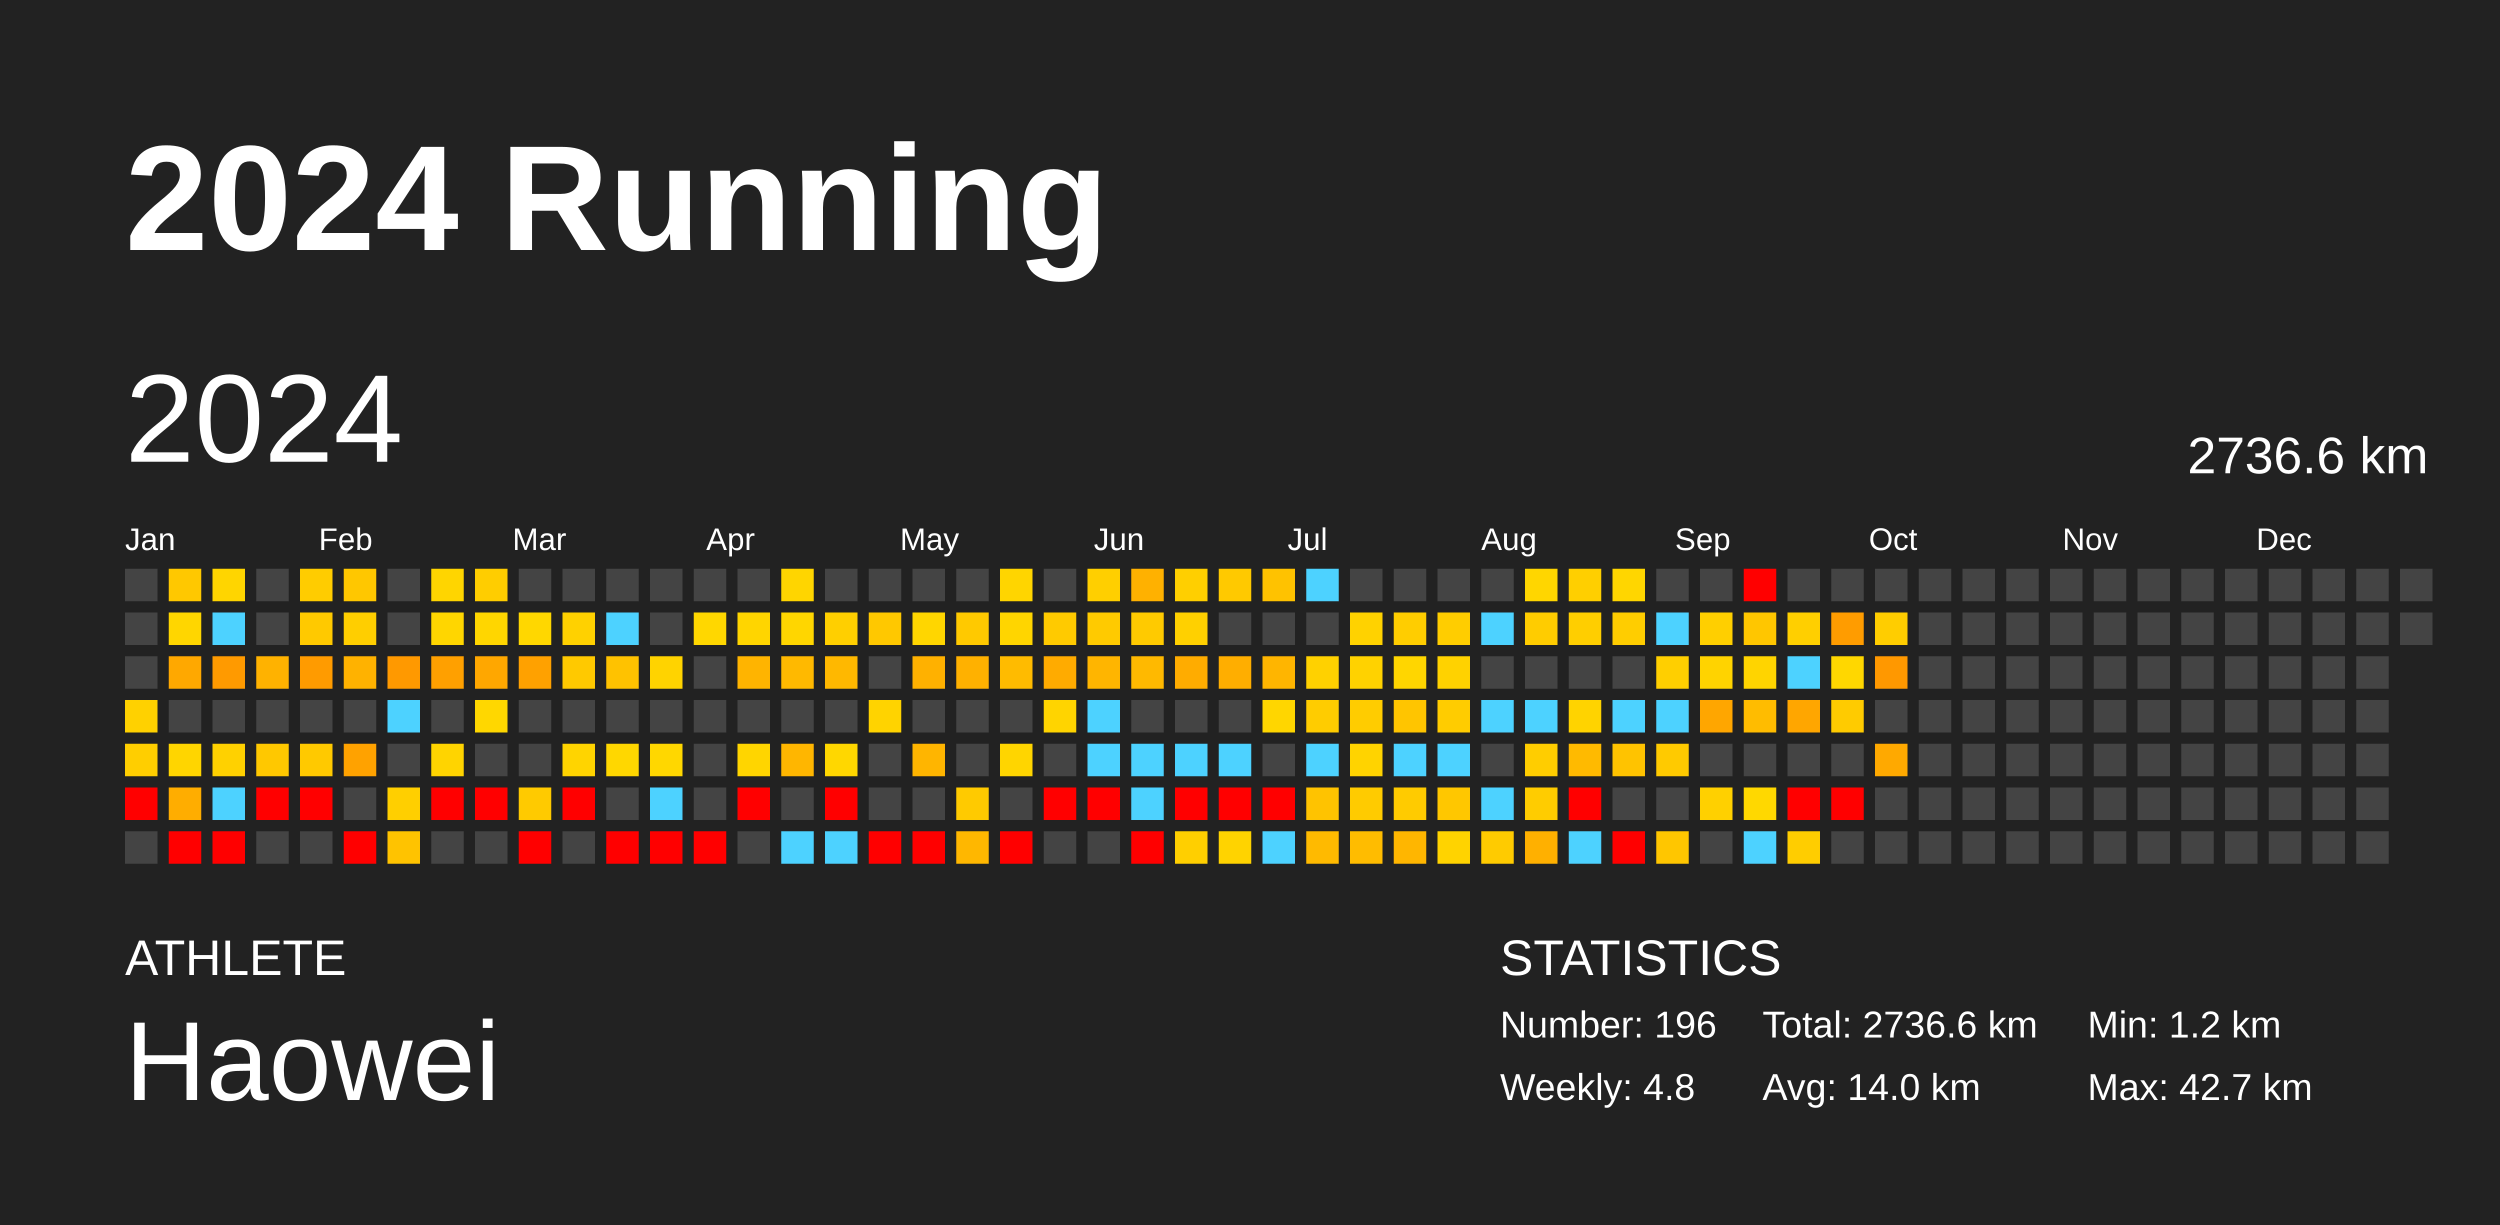
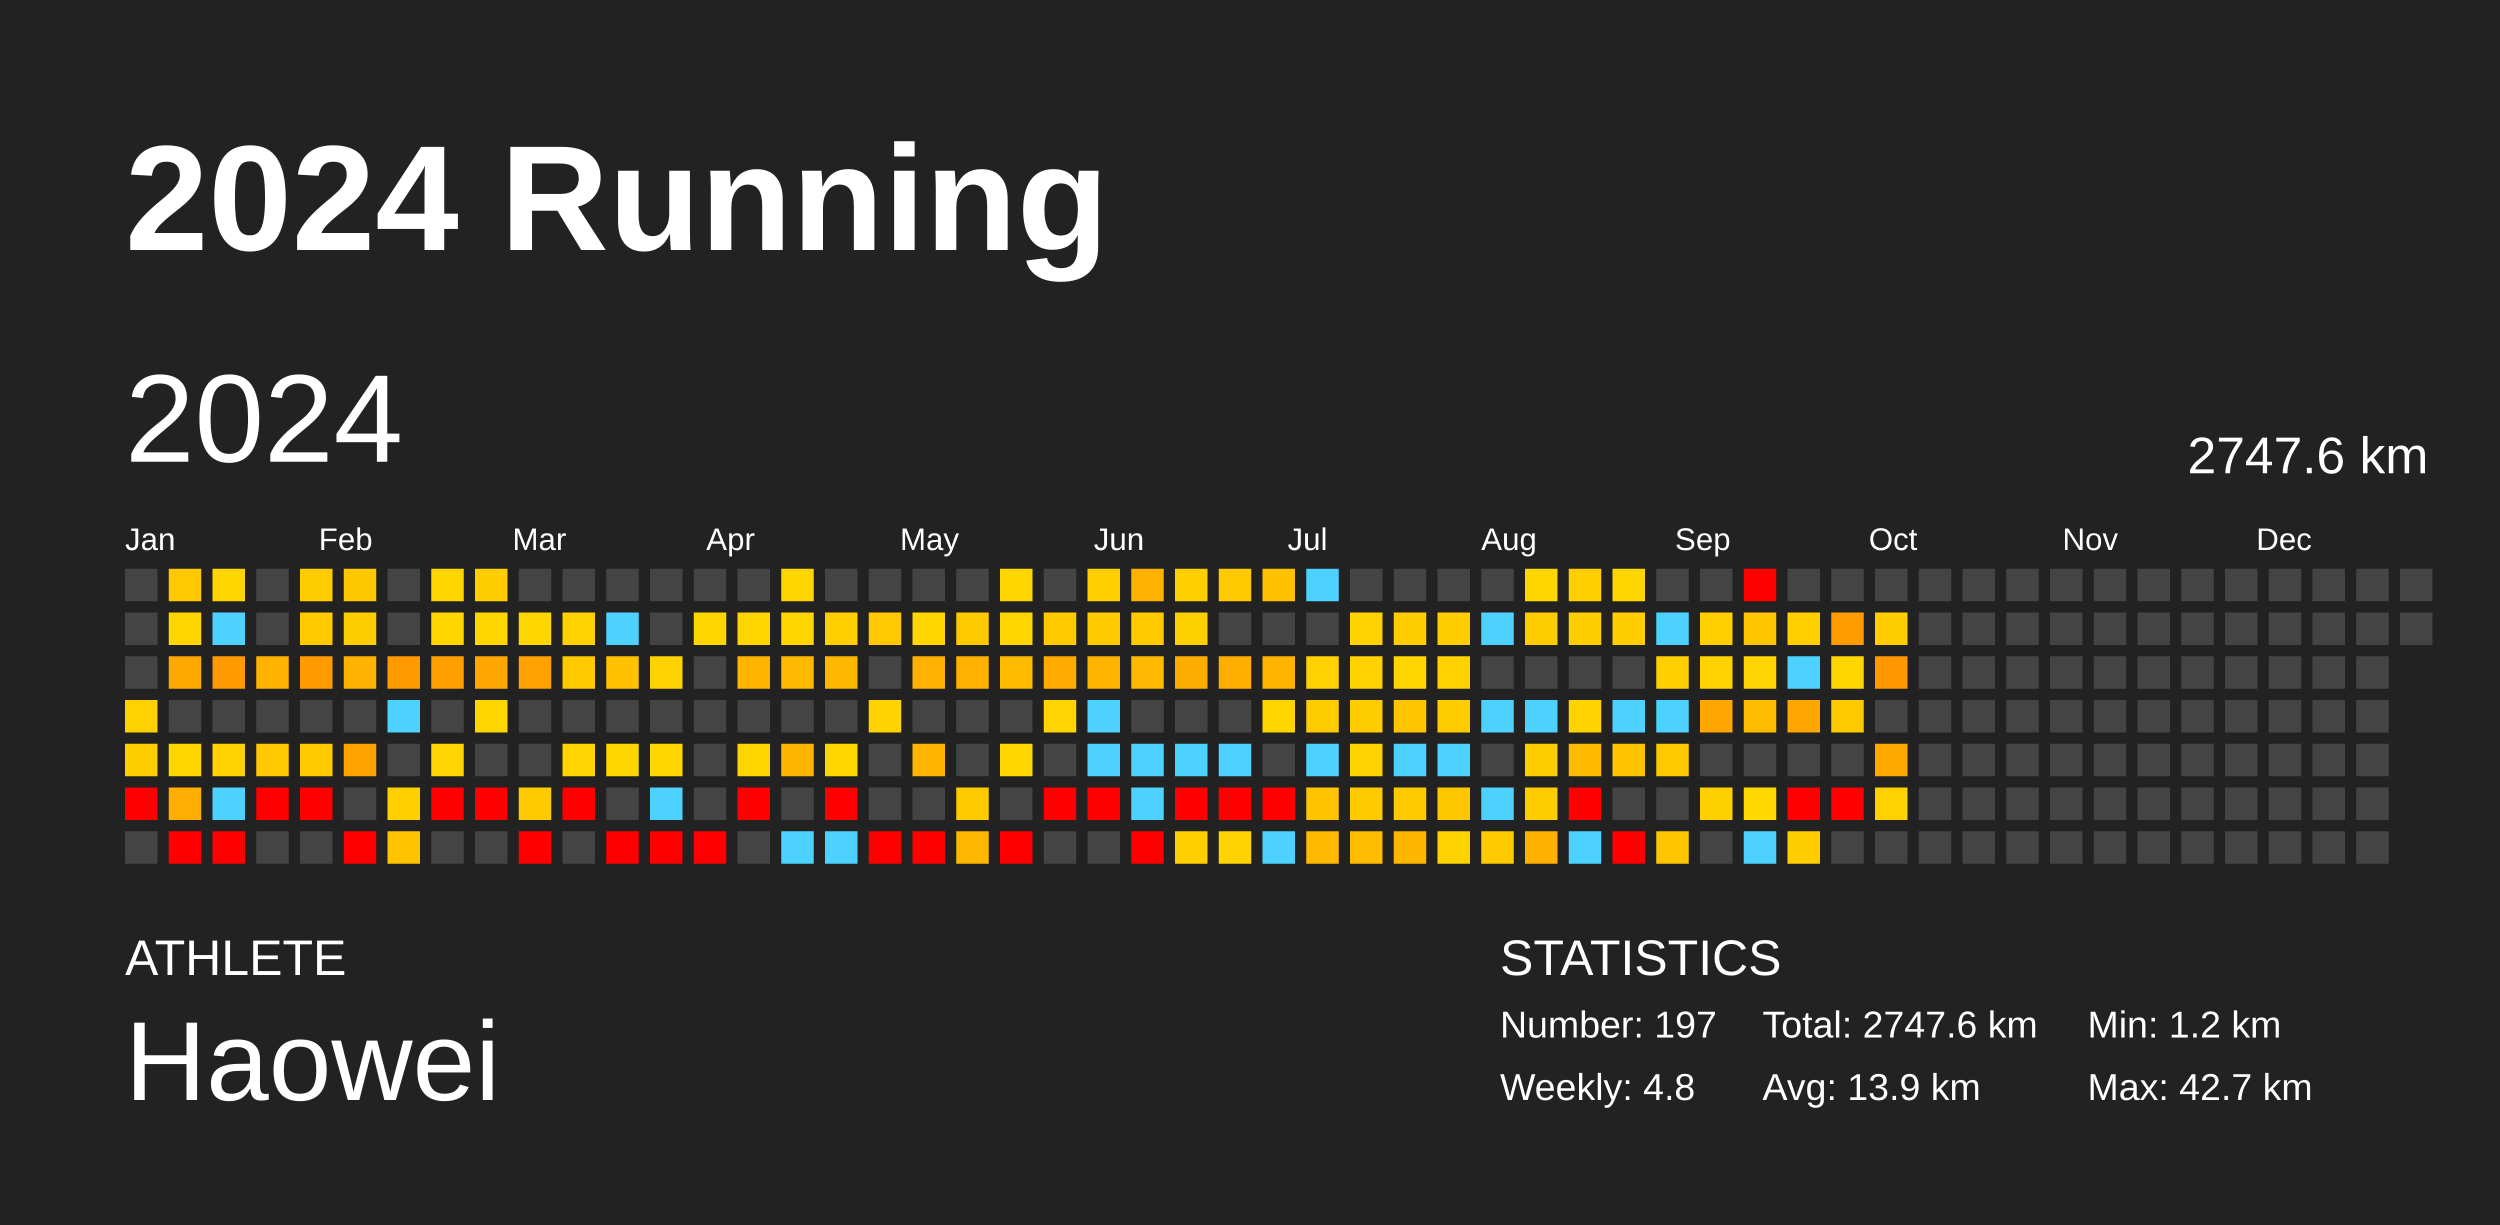
<svg xmlns="http://www.w3.org/2000/svg" baseProfile="full" height="98mm" version="1.1" viewBox="0,0,200,98" width="200mm">
  <defs />
  <rect fill="#222222" height="98" width="200" x="0" y="0" />
  <text fill="#FFFFFF" style="font-size:12px; font-family:Arial; font-weight:bold;" x="10" y="20">2024 Running</text>
  <text fill="#FFFFFF" style="font-size:4px; font-family:Arial" x="10" y="78">ATHLETE</text>
  <text fill="#FFFFFF" style="font-size:9px; font-family:Arial" x="10" y="88">Haowei</text>
  <text fill="#FFFFFF" style="font-size:4px; font-family:Arial" x="120" y="78">STATISTICS</text>
-   <text fill="#FFFFFF" style="font-size:3px; font-family:Arial" x="120" y="83">Number: 196</text>
+   <text fill="#FFFFFF" style="font-size:3px; font-family:Arial" x="120" y="83">Number: 197</text>
  <text fill="#FFFFFF" style="font-size:3px; font-family:Arial" x="120" y="88">Weekly: 4.8</text>
-   <text fill="#FFFFFF" style="font-size:3px; font-family:Arial" x="141" y="83">Total: 2736.6 km</text>
-   <text fill="#FFFFFF" style="font-size:3px; font-family:Arial" x="141" y="88">Avg: 14.0 km</text>
+   <text fill="#FFFFFF" style="font-size:3px; font-family:Arial" x="141" y="83">Total: 2747.6 km</text>
+   <text fill="#FFFFFF" style="font-size:3px; font-family:Arial" x="141" y="88">Avg: 13.9 km</text>
  <text fill="#FFFFFF" style="font-size:3px; font-family:Arial" x="167" y="83">Min: 1.2 km</text>
  <text fill="#FFFFFF" style="font-size:3px; font-family:Arial" x="167" y="88">Max: 42.7 km</text>
  <text dominant-baseline="hanging" fill="#FFFFFF" style="font-size:10.0px; font-family:Arial;" x="10" y="30">2024</text>
-   <text dominant-baseline="hanging" fill="#FFFFFF" style="font-size:4.125px; font-family:Arial;" x="175" y="35">2736.6 km</text>
+   <text dominant-baseline="hanging" fill="#FFFFFF" style="font-size:4.125px; font-family:Arial;" x="175" y="35">2747.6 km</text>
  <text fill="#FFFFFF" style="font-size:2.5px; font-family:Arial" x="10.0" y="44">Jan</text>
  <text fill="#FFFFFF" style="font-size:2.5px; font-family:Arial" x="25.5" y="44">Feb</text>
  <text fill="#FFFFFF" style="font-size:2.5px; font-family:Arial" x="41.0" y="44">Mar</text>
  <text fill="#FFFFFF" style="font-size:2.5px; font-family:Arial" x="56.5" y="44">Apr</text>
  <text fill="#FFFFFF" style="font-size:2.5px; font-family:Arial" x="72.0" y="44">May</text>
  <text fill="#FFFFFF" style="font-size:2.5px; font-family:Arial" x="87.5" y="44">Jun</text>
  <text fill="#FFFFFF" style="font-size:2.5px; font-family:Arial" x="103.0" y="44">Jul</text>
  <text fill="#FFFFFF" style="font-size:2.5px; font-family:Arial" x="118.5" y="44">Aug</text>
  <text fill="#FFFFFF" style="font-size:2.5px; font-family:Arial" x="134.0" y="44">Sep</text>
  <text fill="#FFFFFF" style="font-size:2.5px; font-family:Arial" x="149.5" y="44">Oct</text>
  <text fill="#FFFFFF" style="font-size:2.5px; font-family:Arial" x="165.0" y="44">Nov</text>
  <text fill="#FFFFFF" style="font-size:2.5px; font-family:Arial" x="180.5" y="44">Dec</text>
  <rect fill="#444444" height="2.6" width="2.6" x="10.0" y="45.5" />
  <rect fill="#444444" height="2.6" width="2.6" x="10.0" y="49.0" />
  <rect fill="#444444" height="2.6" width="2.6" x="10.0" y="52.5" />
  <rect fill="#ffd100" height="2.6" width="2.6" x="10.0" y="56.0" />
  <rect fill="#ffce00" height="2.6" width="2.6" x="10.0" y="59.5" />
  <rect fill="red" height="2.6" width="2.6" x="10.0" y="63.0" />
  <rect fill="#444444" height="2.6" width="2.6" x="10.0" y="66.5" />
  <rect fill="#ffc800" height="2.6" width="2.6" x="13.5" y="45.5" />
  <rect fill="#ffd600" height="2.6" width="2.6" x="13.5" y="49.0" />
  <rect fill="#ffa800" height="2.6" width="2.6" x="13.5" y="52.5" />
  <rect fill="#444444" height="2.6" width="2.6" x="13.5" y="56.0" />
  <rect fill="#ffd500" height="2.6" width="2.6" x="13.5" y="59.5" />
  <rect fill="#ffad00" height="2.6" width="2.6" x="13.5" y="63.0" />
  <rect fill="red" height="2.6" width="2.6" x="13.5" y="66.5" />
  <rect fill="#ffd500" height="2.6" width="2.6" x="17.0" y="45.5" />
  <rect fill="#4dd2ff" height="2.6" width="2.6" x="17.0" y="49.0" />
  <rect fill="#ff9a00" height="2.6" width="2.6" x="17.0" y="52.5" />
  <rect fill="#444444" height="2.6" width="2.6" x="17.0" y="56.0" />
  <rect fill="#ffd100" height="2.6" width="2.6" x="17.0" y="59.5" />
  <rect fill="#4dd2ff" height="2.6" width="2.6" x="17.0" y="63.0" />
  <rect fill="red" height="2.6" width="2.6" x="17.0" y="66.5" />
  <rect fill="#444444" height="2.6" width="2.6" x="20.5" y="45.5" />
  <rect fill="#444444" height="2.6" width="2.6" x="20.5" y="49.0" />
  <rect fill="#ffb200" height="2.6" width="2.6" x="20.5" y="52.5" />
  <rect fill="#444444" height="2.6" width="2.6" x="20.5" y="56.0" />
  <rect fill="#ffc800" height="2.6" width="2.6" x="20.5" y="59.5" />
  <rect fill="red" height="2.6" width="2.6" x="20.5" y="63.0" />
  <rect fill="#444444" height="2.6" width="2.6" x="20.5" y="66.5" />
  <rect fill="#ffcc00" height="2.6" width="2.6" x="24.0" y="45.5" />
  <rect fill="#ffc900" height="2.6" width="2.6" x="24.0" y="49.0" />
  <rect fill="#ff9b00" height="2.6" width="2.6" x="24.0" y="52.5" />
  <rect fill="#444444" height="2.6" width="2.6" x="24.0" y="56.0" />
  <rect fill="#ffc900" height="2.6" width="2.6" x="24.0" y="59.5" />
  <rect fill="red" height="2.6" width="2.6" x="24.0" y="63.0" />
  <rect fill="#444444" height="2.6" width="2.6" x="24.0" y="66.5" />
  <rect fill="#ffc700" height="2.6" width="2.6" x="27.5" y="45.5" />
  <rect fill="#ffce00" height="2.6" width="2.6" x="27.5" y="49.0" />
  <rect fill="#ffb200" height="2.6" width="2.6" x="27.5" y="52.5" />
  <rect fill="#444444" height="2.6" width="2.6" x="27.5" y="56.0" />
  <rect fill="#ffa200" height="2.6" width="2.6" x="27.5" y="59.5" />
  <rect fill="#444444" height="2.6" width="2.6" x="27.5" y="63.0" />
  <rect fill="red" height="2.6" width="2.6" x="27.5" y="66.5" />
  <rect fill="#444444" height="2.6" width="2.6" x="31.0" y="45.5" />
  <rect fill="#444444" height="2.6" width="2.6" x="31.0" y="49.0" />
  <rect fill="#ff9900" height="2.6" width="2.6" x="31.0" y="52.5" />
  <rect fill="#4dd2ff" height="2.6" width="2.6" x="31.0" y="56.0" />
  <rect fill="#444444" height="2.6" width="2.6" x="31.0" y="59.5" />
  <rect fill="#ffcf00" height="2.6" width="2.6" x="31.0" y="63.0" />
  <rect fill="#ffc300" height="2.6" width="2.6" x="31.0" y="66.5" />
  <rect fill="#ffd500" height="2.6" width="2.6" x="34.5" y="45.5" />
  <rect fill="#ffd600" height="2.6" width="2.6" x="34.5" y="49.0" />
  <rect fill="#ffa000" height="2.6" width="2.6" x="34.5" y="52.5" />
  <rect fill="#444444" height="2.6" width="2.6" x="34.5" y="56.0" />
  <rect fill="#ffd400" height="2.6" width="2.6" x="34.5" y="59.5" />
  <rect fill="red" height="2.6" width="2.6" x="34.5" y="63.0" />
  <rect fill="#444444" height="2.6" width="2.6" x="34.5" y="66.5" />
  <rect fill="#ffcd00" height="2.6" width="2.6" x="38.0" y="45.5" />
  <rect fill="#ffd600" height="2.6" width="2.6" x="38.0" y="49.0" />
  <rect fill="#ffa700" height="2.6" width="2.6" x="38.0" y="52.5" />
  <rect fill="#ffd700" height="2.6" width="2.6" x="38.0" y="56.0" />
  <rect fill="#444444" height="2.6" width="2.6" x="38.0" y="59.5" />
  <rect fill="red" height="2.6" width="2.6" x="38.0" y="63.0" />
  <rect fill="#444444" height="2.6" width="2.6" x="38.0" y="66.5" />
  <rect fill="#444444" height="2.6" width="2.6" x="41.5" y="45.5" />
  <rect fill="#ffd700" height="2.6" width="2.6" x="41.5" y="49.0" />
  <rect fill="#ffa100" height="2.6" width="2.6" x="41.5" y="52.5" />
  <rect fill="#444444" height="2.6" width="2.6" x="41.5" y="56.0" />
  <rect fill="#444444" height="2.6" width="2.6" x="41.5" y="59.5" />
  <rect fill="#ffca00" height="2.6" width="2.6" x="41.5" y="63.0" />
  <rect fill="red" height="2.6" width="2.6" x="41.5" y="66.5" />
  <rect fill="#444444" height="2.6" width="2.6" x="45.0" y="45.5" />
  <rect fill="#ffd100" height="2.6" width="2.6" x="45.0" y="49.0" />
  <rect fill="#ffc900" height="2.6" width="2.6" x="45.0" y="52.5" />
  <rect fill="#444444" height="2.6" width="2.6" x="45.0" y="56.0" />
  <rect fill="#ffd400" height="2.6" width="2.6" x="45.0" y="59.5" />
  <rect fill="red" height="2.6" width="2.6" x="45.0" y="63.0" />
  <rect fill="#444444" height="2.6" width="2.6" x="45.0" y="66.5" />
  <rect fill="#444444" height="2.6" width="2.6" x="48.5" y="45.5" />
  <rect fill="#4dd2ff" height="2.6" width="2.6" x="48.5" y="49.0" />
  <rect fill="#ffc200" height="2.6" width="2.6" x="48.5" y="52.5" />
  <rect fill="#444444" height="2.6" width="2.6" x="48.5" y="56.0" />
  <rect fill="#ffd700" height="2.6" width="2.6" x="48.5" y="59.5" />
  <rect fill="#444444" height="2.6" width="2.6" x="48.5" y="63.0" />
  <rect fill="red" height="2.6" width="2.6" x="48.5" y="66.5" />
  <rect fill="#444444" height="2.6" width="2.6" x="52.0" y="45.5" />
  <rect fill="#444444" height="2.6" width="2.6" x="52.0" y="49.0" />
  <rect fill="#ffd300" height="2.6" width="2.6" x="52.0" y="52.5" />
  <rect fill="#444444" height="2.6" width="2.6" x="52.0" y="56.0" />
  <rect fill="#ffd700" height="2.6" width="2.6" x="52.0" y="59.5" />
  <rect fill="#4dd2ff" height="2.6" width="2.6" x="52.0" y="63.0" />
  <rect fill="red" height="2.6" width="2.6" x="52.0" y="66.5" />
  <rect fill="#444444" height="2.6" width="2.6" x="55.5" y="45.5" />
  <rect fill="#ffd700" height="2.6" width="2.6" x="55.5" y="49.0" />
  <rect fill="#444444" height="2.6" width="2.6" x="55.5" y="52.5" />
  <rect fill="#444444" height="2.6" width="2.6" x="55.5" y="56.0" />
  <rect fill="#444444" height="2.6" width="2.6" x="55.5" y="59.5" />
  <rect fill="#444444" height="2.6" width="2.6" x="55.5" y="63.0" />
  <rect fill="red" height="2.6" width="2.6" x="55.5" y="66.5" />
  <rect fill="#444444" height="2.6" width="2.6" x="59.0" y="45.5" />
  <rect fill="#ffd500" height="2.6" width="2.6" x="59.0" y="49.0" />
  <rect fill="#ffb400" height="2.6" width="2.6" x="59.0" y="52.5" />
  <rect fill="#444444" height="2.6" width="2.6" x="59.0" y="56.0" />
  <rect fill="#ffd500" height="2.6" width="2.6" x="59.0" y="59.5" />
  <rect fill="red" height="2.6" width="2.6" x="59.0" y="63.0" />
  <rect fill="#444444" height="2.6" width="2.6" x="59.0" y="66.5" />
  <rect fill="#ffd500" height="2.6" width="2.6" x="62.5" y="45.5" />
  <rect fill="#ffd600" height="2.6" width="2.6" x="62.5" y="49.0" />
  <rect fill="#ffb900" height="2.6" width="2.6" x="62.5" y="52.5" />
  <rect fill="#444444" height="2.6" width="2.6" x="62.5" y="56.0" />
  <rect fill="#ffb600" height="2.6" width="2.6" x="62.5" y="59.5" />
  <rect fill="#444444" height="2.6" width="2.6" x="62.5" y="63.0" />
  <rect fill="#4dd2ff" height="2.6" width="2.6" x="62.5" y="66.5" />
  <rect fill="#444444" height="2.6" width="2.6" x="66.0" y="45.5" />
  <rect fill="#ffcf00" height="2.6" width="2.6" x="66.0" y="49.0" />
  <rect fill="#ffb800" height="2.6" width="2.6" x="66.0" y="52.5" />
  <rect fill="#444444" height="2.6" width="2.6" x="66.0" y="56.0" />
  <rect fill="#ffd700" height="2.6" width="2.6" x="66.0" y="59.5" />
  <rect fill="red" height="2.6" width="2.6" x="66.0" y="63.0" />
  <rect fill="#4dd2ff" height="2.6" width="2.6" x="66.0" y="66.5" />
  <rect fill="#444444" height="2.6" width="2.6" x="69.5" y="45.5" />
  <rect fill="#ffc800" height="2.6" width="2.6" x="69.5" y="49.0" />
  <rect fill="#444444" height="2.6" width="2.6" x="69.5" y="52.5" />
  <rect fill="#ffd300" height="2.6" width="2.6" x="69.5" y="56.0" />
  <rect fill="#444444" height="2.6" width="2.6" x="69.5" y="59.5" />
  <rect fill="#444444" height="2.6" width="2.6" x="69.5" y="63.0" />
  <rect fill="red" height="2.6" width="2.6" x="69.5" y="66.5" />
  <rect fill="#444444" height="2.6" width="2.6" x="73.0" y="45.5" />
  <rect fill="#ffd600" height="2.6" width="2.6" x="73.0" y="49.0" />
  <rect fill="#ffb100" height="2.6" width="2.6" x="73.0" y="52.5" />
  <rect fill="#444444" height="2.6" width="2.6" x="73.0" y="56.0" />
  <rect fill="#ffb500" height="2.6" width="2.6" x="73.0" y="59.5" />
  <rect fill="#444444" height="2.6" width="2.6" x="73.0" y="63.0" />
  <rect fill="red" height="2.6" width="2.6" x="73.0" y="66.5" />
  <rect fill="#444444" height="2.6" width="2.6" x="76.5" y="45.5" />
  <rect fill="#ffc900" height="2.6" width="2.6" x="76.5" y="49.0" />
  <rect fill="#ffb100" height="2.6" width="2.6" x="76.5" y="52.5" />
  <rect fill="#444444" height="2.6" width="2.6" x="76.5" y="56.0" />
  <rect fill="#444444" height="2.6" width="2.6" x="76.5" y="59.5" />
  <rect fill="#ffca00" height="2.6" width="2.6" x="76.5" y="63.0" />
  <rect fill="#ffb700" height="2.6" width="2.6" x="76.5" y="66.5" />
  <rect fill="#ffd500" height="2.6" width="2.6" x="80.0" y="45.5" />
  <rect fill="#ffd500" height="2.6" width="2.6" x="80.0" y="49.0" />
  <rect fill="#ffbb00" height="2.6" width="2.6" x="80.0" y="52.5" />
  <rect fill="#444444" height="2.6" width="2.6" x="80.0" y="56.0" />
  <rect fill="#ffd500" height="2.6" width="2.6" x="80.0" y="59.5" />
  <rect fill="#444444" height="2.6" width="2.6" x="80.0" y="63.0" />
  <rect fill="red" height="2.6" width="2.6" x="80.0" y="66.5" />
  <rect fill="#444444" height="2.6" width="2.6" x="83.5" y="45.5" />
  <rect fill="#ffca00" height="2.6" width="2.6" x="83.5" y="49.0" />
  <rect fill="#ffab00" height="2.6" width="2.6" x="83.5" y="52.5" />
  <rect fill="#ffd400" height="2.6" width="2.6" x="83.5" y="56.0" />
  <rect fill="#444444" height="2.6" width="2.6" x="83.5" y="59.5" />
  <rect fill="red" height="2.6" width="2.6" x="83.5" y="63.0" />
  <rect fill="#444444" height="2.6" width="2.6" x="83.5" y="66.5" />
  <rect fill="#ffcf00" height="2.6" width="2.6" x="87.0" y="45.5" />
  <rect fill="#ffca00" height="2.6" width="2.6" x="87.0" y="49.0" />
  <rect fill="#ffb500" height="2.6" width="2.6" x="87.0" y="52.5" />
  <rect fill="#4dd2ff" height="2.6" width="2.6" x="87.0" y="56.0" />
  <rect fill="#4dd2ff" height="2.6" width="2.6" x="87.0" y="59.5" />
  <rect fill="red" height="2.6" width="2.6" x="87.0" y="63.0" />
  <rect fill="#444444" height="2.6" width="2.6" x="87.0" y="66.5" />
  <rect fill="#ffb100" height="2.6" width="2.6" x="90.5" y="45.5" />
  <rect fill="#ffca00" height="2.6" width="2.6" x="90.5" y="49.0" />
  <rect fill="#ffb900" height="2.6" width="2.6" x="90.5" y="52.5" />
  <rect fill="#444444" height="2.6" width="2.6" x="90.5" y="56.0" />
  <rect fill="#4dd2ff" height="2.6" width="2.6" x="90.5" y="59.5" />
  <rect fill="#4dd2ff" height="2.6" width="2.6" x="90.5" y="63.0" />
  <rect fill="red" height="2.6" width="2.6" x="90.5" y="66.5" />
  <rect fill="#ffcf00" height="2.6" width="2.6" x="94.0" y="45.5" />
  <rect fill="#ffd000" height="2.6" width="2.6" x="94.0" y="49.0" />
  <rect fill="#ffac00" height="2.6" width="2.6" x="94.0" y="52.5" />
  <rect fill="#444444" height="2.6" width="2.6" x="94.0" y="56.0" />
  <rect fill="#4dd2ff" height="2.6" width="2.6" x="94.0" y="59.5" />
  <rect fill="red" height="2.6" width="2.6" x="94.0" y="63.0" />
  <rect fill="#ffcf00" height="2.6" width="2.6" x="94.0" y="66.5" />
  <rect fill="#ffc900" height="2.6" width="2.6" x="97.5" y="45.5" />
  <rect fill="#444444" height="2.6" width="2.6" x="97.5" y="49.0" />
  <rect fill="#ffae00" height="2.6" width="2.6" x="97.5" y="52.5" />
  <rect fill="#444444" height="2.6" width="2.6" x="97.5" y="56.0" />
  <rect fill="#4dd2ff" height="2.6" width="2.6" x="97.5" y="59.5" />
  <rect fill="red" height="2.6" width="2.6" x="97.5" y="63.0" />
  <rect fill="#ffd300" height="2.6" width="2.6" x="97.5" y="66.5" />
  <rect fill="#ffc200" height="2.6" width="2.6" x="101.0" y="45.5" />
  <rect fill="#444444" height="2.6" width="2.6" x="101.0" y="49.0" />
  <rect fill="#ffb500" height="2.6" width="2.6" x="101.0" y="52.5" />
  <rect fill="#ffd600" height="2.6" width="2.6" x="101.0" y="56.0" />
  <rect fill="#444444" height="2.6" width="2.6" x="101.0" y="59.5" />
  <rect fill="red" height="2.6" width="2.6" x="101.0" y="63.0" />
  <rect fill="#4dd2ff" height="2.6" width="2.6" x="101.0" y="66.5" />
  <rect fill="#4dd2ff" height="2.6" width="2.6" x="104.5" y="45.5" />
  <rect fill="#444444" height="2.6" width="2.6" x="104.5" y="49.0" />
  <rect fill="#ffd100" height="2.6" width="2.6" x="104.5" y="52.5" />
  <rect fill="#ffcc00" height="2.6" width="2.6" x="104.5" y="56.0" />
  <rect fill="#4dd2ff" height="2.6" width="2.6" x="104.5" y="59.5" />
  <rect fill="#ffc300" height="2.6" width="2.6" x="104.5" y="63.0" />
  <rect fill="#ffba00" height="2.6" width="2.6" x="104.5" y="66.5" />
  <rect fill="#444444" height="2.6" width="2.6" x="108.0" y="45.5" />
  <rect fill="#ffd200" height="2.6" width="2.6" x="108.0" y="49.0" />
  <rect fill="#ffd200" height="2.6" width="2.6" x="108.0" y="52.5" />
  <rect fill="#ffcc00" height="2.6" width="2.6" x="108.0" y="56.0" />
  <rect fill="#ffd300" height="2.6" width="2.6" x="108.0" y="59.5" />
  <rect fill="#ffcb00" height="2.6" width="2.6" x="108.0" y="63.0" />
  <rect fill="#ffbc00" height="2.6" width="2.6" x="108.0" y="66.5" />
  <rect fill="#444444" height="2.6" width="2.6" x="111.5" y="45.5" />
  <rect fill="#ffcd00" height="2.6" width="2.6" x="111.5" y="49.0" />
  <rect fill="#ffd600" height="2.6" width="2.6" x="111.5" y="52.5" />
  <rect fill="#ffc500" height="2.6" width="2.6" x="111.5" y="56.0" />
  <rect fill="#4dd2ff" height="2.6" width="2.6" x="111.5" y="59.5" />
  <rect fill="#ffcb00" height="2.6" width="2.6" x="111.5" y="63.0" />
  <rect fill="#ffb600" height="2.6" width="2.6" x="111.5" y="66.5" />
  <rect fill="#444444" height="2.6" width="2.6" x="115.0" y="45.5" />
  <rect fill="#ffcd00" height="2.6" width="2.6" x="115.0" y="49.0" />
  <rect fill="#ffd200" height="2.6" width="2.6" x="115.0" y="52.5" />
  <rect fill="#ffcc00" height="2.6" width="2.6" x="115.0" y="56.0" />
  <rect fill="#4dd2ff" height="2.6" width="2.6" x="115.0" y="59.5" />
  <rect fill="#ffc700" height="2.6" width="2.6" x="115.0" y="63.0" />
  <rect fill="#ffd300" height="2.6" width="2.6" x="115.0" y="66.5" />
  <rect fill="#444444" height="2.6" width="2.6" x="118.5" y="45.5" />
  <rect fill="#4dd2ff" height="2.6" width="2.6" x="118.5" y="49.0" />
  <rect fill="#444444" height="2.6" width="2.6" x="118.5" y="52.5" />
  <rect fill="#4dd2ff" height="2.6" width="2.6" x="118.5" y="56.0" />
  <rect fill="#444444" height="2.6" width="2.6" x="118.5" y="59.5" />
  <rect fill="#4dd2ff" height="2.6" width="2.6" x="118.5" y="63.0" />
  <rect fill="#ffcb00" height="2.6" width="2.6" x="118.5" y="66.5" />
  <rect fill="#ffd600" height="2.6" width="2.6" x="122.0" y="45.5" />
  <rect fill="#ffcc00" height="2.6" width="2.6" x="122.0" y="49.0" />
  <rect fill="#444444" height="2.6" width="2.6" x="122.0" y="52.5" />
  <rect fill="#4dd2ff" height="2.6" width="2.6" x="122.0" y="56.0" />
  <rect fill="#ffcd00" height="2.6" width="2.6" x="122.0" y="59.5" />
  <rect fill="#ffcc00" height="2.6" width="2.6" x="122.0" y="63.0" />
  <rect fill="#ffb000" height="2.6" width="2.6" x="122.0" y="66.5" />
  <rect fill="#ffcf00" height="2.6" width="2.6" x="125.5" y="45.5" />
  <rect fill="#ffce00" height="2.6" width="2.6" x="125.5" y="49.0" />
  <rect fill="#444444" height="2.6" width="2.6" x="125.5" y="52.5" />
  <rect fill="#ffd300" height="2.6" width="2.6" x="125.5" y="56.0" />
  <rect fill="#ffba00" height="2.6" width="2.6" x="125.5" y="59.5" />
  <rect fill="red" height="2.6" width="2.6" x="125.5" y="63.0" />
  <rect fill="#4dd2ff" height="2.6" width="2.6" x="125.5" y="66.5" />
  <rect fill="#ffd600" height="2.6" width="2.6" x="129.0" y="45.5" />
  <rect fill="#ffcd00" height="2.6" width="2.6" x="129.0" y="49.0" />
  <rect fill="#444444" height="2.6" width="2.6" x="129.0" y="52.5" />
  <rect fill="#4dd2ff" height="2.6" width="2.6" x="129.0" y="56.0" />
  <rect fill="#ffc300" height="2.6" width="2.6" x="129.0" y="59.5" />
  <rect fill="#444444" height="2.6" width="2.6" x="129.0" y="63.0" />
  <rect fill="red" height="2.6" width="2.6" x="129.0" y="66.5" />
  <rect fill="#444444" height="2.6" width="2.6" x="132.5" y="45.5" />
  <rect fill="#4dd2ff" height="2.6" width="2.6" x="132.5" y="49.0" />
  <rect fill="#ffcf00" height="2.6" width="2.6" x="132.5" y="52.5" />
  <rect fill="#4dd2ff" height="2.6" width="2.6" x="132.5" y="56.0" />
  <rect fill="#ffca00" height="2.6" width="2.6" x="132.5" y="59.5" />
  <rect fill="#444444" height="2.6" width="2.6" x="132.5" y="63.0" />
  <rect fill="#ffc600" height="2.6" width="2.6" x="132.5" y="66.5" />
  <rect fill="#444444" height="2.6" width="2.6" x="136.0" y="45.5" />
  <rect fill="#ffcf00" height="2.6" width="2.6" x="136.0" y="49.0" />
  <rect fill="#ffd300" height="2.6" width="2.6" x="136.0" y="52.5" />
  <rect fill="#ffa600" height="2.6" width="2.6" x="136.0" y="56.0" />
  <rect fill="#444444" height="2.6" width="2.6" x="136.0" y="59.5" />
  <rect fill="#ffd000" height="2.6" width="2.6" x="136.0" y="63.0" />
  <rect fill="#444444" height="2.6" width="2.6" x="136.0" y="66.5" />
  <rect fill="red" height="2.6" width="2.6" x="139.5" y="45.5" />
  <rect fill="#ffc600" height="2.6" width="2.6" x="139.5" y="49.0" />
  <rect fill="#ffd400" height="2.6" width="2.6" x="139.5" y="52.5" />
  <rect fill="#ffbc00" height="2.6" width="2.6" x="139.5" y="56.0" />
  <rect fill="#444444" height="2.6" width="2.6" x="139.5" y="59.5" />
  <rect fill="#ffd800" height="2.6" width="2.6" x="139.5" y="63.0" />
  <rect fill="#4dd2ff" height="2.6" width="2.6" x="139.5" y="66.5" />
  <rect fill="#444444" height="2.6" width="2.6" x="143.0" y="45.5" />
  <rect fill="#ffcf00" height="2.6" width="2.6" x="143.0" y="49.0" />
  <rect fill="#4dd2ff" height="2.6" width="2.6" x="143.0" y="52.5" />
  <rect fill="#ffa600" height="2.6" width="2.6" x="143.0" y="56.0" />
  <rect fill="#444444" height="2.6" width="2.6" x="143.0" y="59.5" />
  <rect fill="red" height="2.6" width="2.6" x="143.0" y="63.0" />
  <rect fill="#ffcd00" height="2.6" width="2.6" x="143.0" y="66.5" />
  <rect fill="#444444" height="2.6" width="2.6" x="146.5" y="45.5" />
  <rect fill="#ff9c00" height="2.6" width="2.6" x="146.5" y="49.0" />
  <rect fill="#ffd700" height="2.6" width="2.6" x="146.5" y="52.5" />
  <rect fill="#ffcb00" height="2.6" width="2.6" x="146.5" y="56.0" />
  <rect fill="#444444" height="2.6" width="2.6" x="146.5" y="59.5" />
  <rect fill="red" height="2.6" width="2.6" x="146.5" y="63.0" />
  <rect fill="#444444" height="2.6" width="2.6" x="146.5" y="66.5" />
  <rect fill="#444444" height="2.6" width="2.6" x="150.0" y="45.5" />
  <rect fill="#ffcd00" height="2.6" width="2.6" x="150.0" y="49.0" />
  <rect fill="#ff9800" height="2.6" width="2.6" x="150.0" y="52.5" />
  <rect fill="#444444" height="2.6" width="2.6" x="150.0" y="56.0" />
  <rect fill="#ffa900" height="2.6" width="2.6" x="150.0" y="59.5" />
-   <rect fill="#444444" height="2.6" width="2.6" x="150.0" y="63.0" />
+   <rect fill="#ffd100" height="2.6" width="2.6" x="150.0" y="63.0" />
  <rect fill="#444444" height="2.6" width="2.6" x="150.0" y="66.5" />
  <rect fill="#444444" height="2.6" width="2.6" x="153.5" y="45.5" />
  <rect fill="#444444" height="2.6" width="2.6" x="153.5" y="49.0" />
  <rect fill="#444444" height="2.6" width="2.6" x="153.5" y="52.5" />
  <rect fill="#444444" height="2.6" width="2.6" x="153.5" y="56.0" />
  <rect fill="#444444" height="2.6" width="2.6" x="153.5" y="59.5" />
  <rect fill="#444444" height="2.6" width="2.6" x="153.5" y="63.0" />
  <rect fill="#444444" height="2.6" width="2.6" x="153.5" y="66.5" />
  <rect fill="#444444" height="2.6" width="2.6" x="157.0" y="45.5" />
  <rect fill="#444444" height="2.6" width="2.6" x="157.0" y="49.0" />
  <rect fill="#444444" height="2.6" width="2.6" x="157.0" y="52.5" />
  <rect fill="#444444" height="2.6" width="2.6" x="157.0" y="56.0" />
  <rect fill="#444444" height="2.6" width="2.6" x="157.0" y="59.5" />
  <rect fill="#444444" height="2.6" width="2.6" x="157.0" y="63.0" />
  <rect fill="#444444" height="2.6" width="2.6" x="157.0" y="66.5" />
  <rect fill="#444444" height="2.6" width="2.6" x="160.5" y="45.5" />
  <rect fill="#444444" height="2.6" width="2.6" x="160.5" y="49.0" />
  <rect fill="#444444" height="2.6" width="2.6" x="160.5" y="52.5" />
  <rect fill="#444444" height="2.6" width="2.6" x="160.5" y="56.0" />
  <rect fill="#444444" height="2.6" width="2.6" x="160.5" y="59.5" />
  <rect fill="#444444" height="2.6" width="2.6" x="160.5" y="63.0" />
  <rect fill="#444444" height="2.6" width="2.6" x="160.5" y="66.5" />
  <rect fill="#444444" height="2.6" width="2.6" x="164.0" y="45.5" />
  <rect fill="#444444" height="2.6" width="2.6" x="164.0" y="49.0" />
  <rect fill="#444444" height="2.6" width="2.6" x="164.0" y="52.5" />
  <rect fill="#444444" height="2.6" width="2.6" x="164.0" y="56.0" />
  <rect fill="#444444" height="2.6" width="2.6" x="164.0" y="59.5" />
  <rect fill="#444444" height="2.6" width="2.6" x="164.0" y="63.0" />
  <rect fill="#444444" height="2.6" width="2.6" x="164.0" y="66.5" />
  <rect fill="#444444" height="2.6" width="2.6" x="167.5" y="45.5" />
  <rect fill="#444444" height="2.6" width="2.6" x="167.5" y="49.0" />
  <rect fill="#444444" height="2.6" width="2.6" x="167.5" y="52.5" />
  <rect fill="#444444" height="2.6" width="2.6" x="167.5" y="56.0" />
  <rect fill="#444444" height="2.6" width="2.6" x="167.5" y="59.5" />
  <rect fill="#444444" height="2.6" width="2.6" x="167.5" y="63.0" />
  <rect fill="#444444" height="2.6" width="2.6" x="167.5" y="66.5" />
  <rect fill="#444444" height="2.6" width="2.6" x="171.0" y="45.5" />
  <rect fill="#444444" height="2.6" width="2.6" x="171.0" y="49.0" />
  <rect fill="#444444" height="2.6" width="2.6" x="171.0" y="52.5" />
  <rect fill="#444444" height="2.6" width="2.6" x="171.0" y="56.0" />
  <rect fill="#444444" height="2.6" width="2.6" x="171.0" y="59.5" />
  <rect fill="#444444" height="2.6" width="2.6" x="171.0" y="63.0" />
  <rect fill="#444444" height="2.6" width="2.6" x="171.0" y="66.5" />
  <rect fill="#444444" height="2.6" width="2.6" x="174.5" y="45.5" />
  <rect fill="#444444" height="2.6" width="2.6" x="174.5" y="49.0" />
  <rect fill="#444444" height="2.6" width="2.6" x="174.5" y="52.5" />
  <rect fill="#444444" height="2.6" width="2.6" x="174.5" y="56.0" />
  <rect fill="#444444" height="2.6" width="2.6" x="174.5" y="59.5" />
  <rect fill="#444444" height="2.6" width="2.6" x="174.5" y="63.0" />
  <rect fill="#444444" height="2.6" width="2.6" x="174.5" y="66.5" />
  <rect fill="#444444" height="2.6" width="2.6" x="178.0" y="45.5" />
  <rect fill="#444444" height="2.6" width="2.6" x="178.0" y="49.0" />
  <rect fill="#444444" height="2.6" width="2.6" x="178.0" y="52.5" />
  <rect fill="#444444" height="2.6" width="2.6" x="178.0" y="56.0" />
  <rect fill="#444444" height="2.6" width="2.6" x="178.0" y="59.5" />
  <rect fill="#444444" height="2.6" width="2.6" x="178.0" y="63.0" />
  <rect fill="#444444" height="2.6" width="2.6" x="178.0" y="66.5" />
  <rect fill="#444444" height="2.6" width="2.6" x="181.5" y="45.5" />
  <rect fill="#444444" height="2.6" width="2.6" x="181.5" y="49.0" />
  <rect fill="#444444" height="2.6" width="2.6" x="181.5" y="52.5" />
  <rect fill="#444444" height="2.6" width="2.6" x="181.5" y="56.0" />
  <rect fill="#444444" height="2.6" width="2.6" x="181.5" y="59.5" />
  <rect fill="#444444" height="2.6" width="2.6" x="181.5" y="63.0" />
  <rect fill="#444444" height="2.6" width="2.6" x="181.5" y="66.5" />
  <rect fill="#444444" height="2.6" width="2.6" x="185.0" y="45.5" />
  <rect fill="#444444" height="2.6" width="2.6" x="185.0" y="49.0" />
  <rect fill="#444444" height="2.6" width="2.6" x="185.0" y="52.5" />
  <rect fill="#444444" height="2.6" width="2.6" x="185.0" y="56.0" />
  <rect fill="#444444" height="2.6" width="2.6" x="185.0" y="59.5" />
  <rect fill="#444444" height="2.6" width="2.6" x="185.0" y="63.0" />
  <rect fill="#444444" height="2.6" width="2.6" x="185.0" y="66.5" />
  <rect fill="#444444" height="2.6" width="2.6" x="188.5" y="45.5" />
  <rect fill="#444444" height="2.6" width="2.6" x="188.5" y="49.0" />
  <rect fill="#444444" height="2.6" width="2.6" x="188.5" y="52.5" />
  <rect fill="#444444" height="2.6" width="2.6" x="188.5" y="56.0" />
  <rect fill="#444444" height="2.6" width="2.6" x="188.5" y="59.5" />
  <rect fill="#444444" height="2.6" width="2.6" x="188.5" y="63.0" />
  <rect fill="#444444" height="2.6" width="2.6" x="188.5" y="66.5" />
  <rect fill="#444444" height="2.6" width="2.6" x="192.0" y="45.5" />
  <rect fill="#444444" height="2.6" width="2.6" x="192.0" y="49.0" />
</svg>
